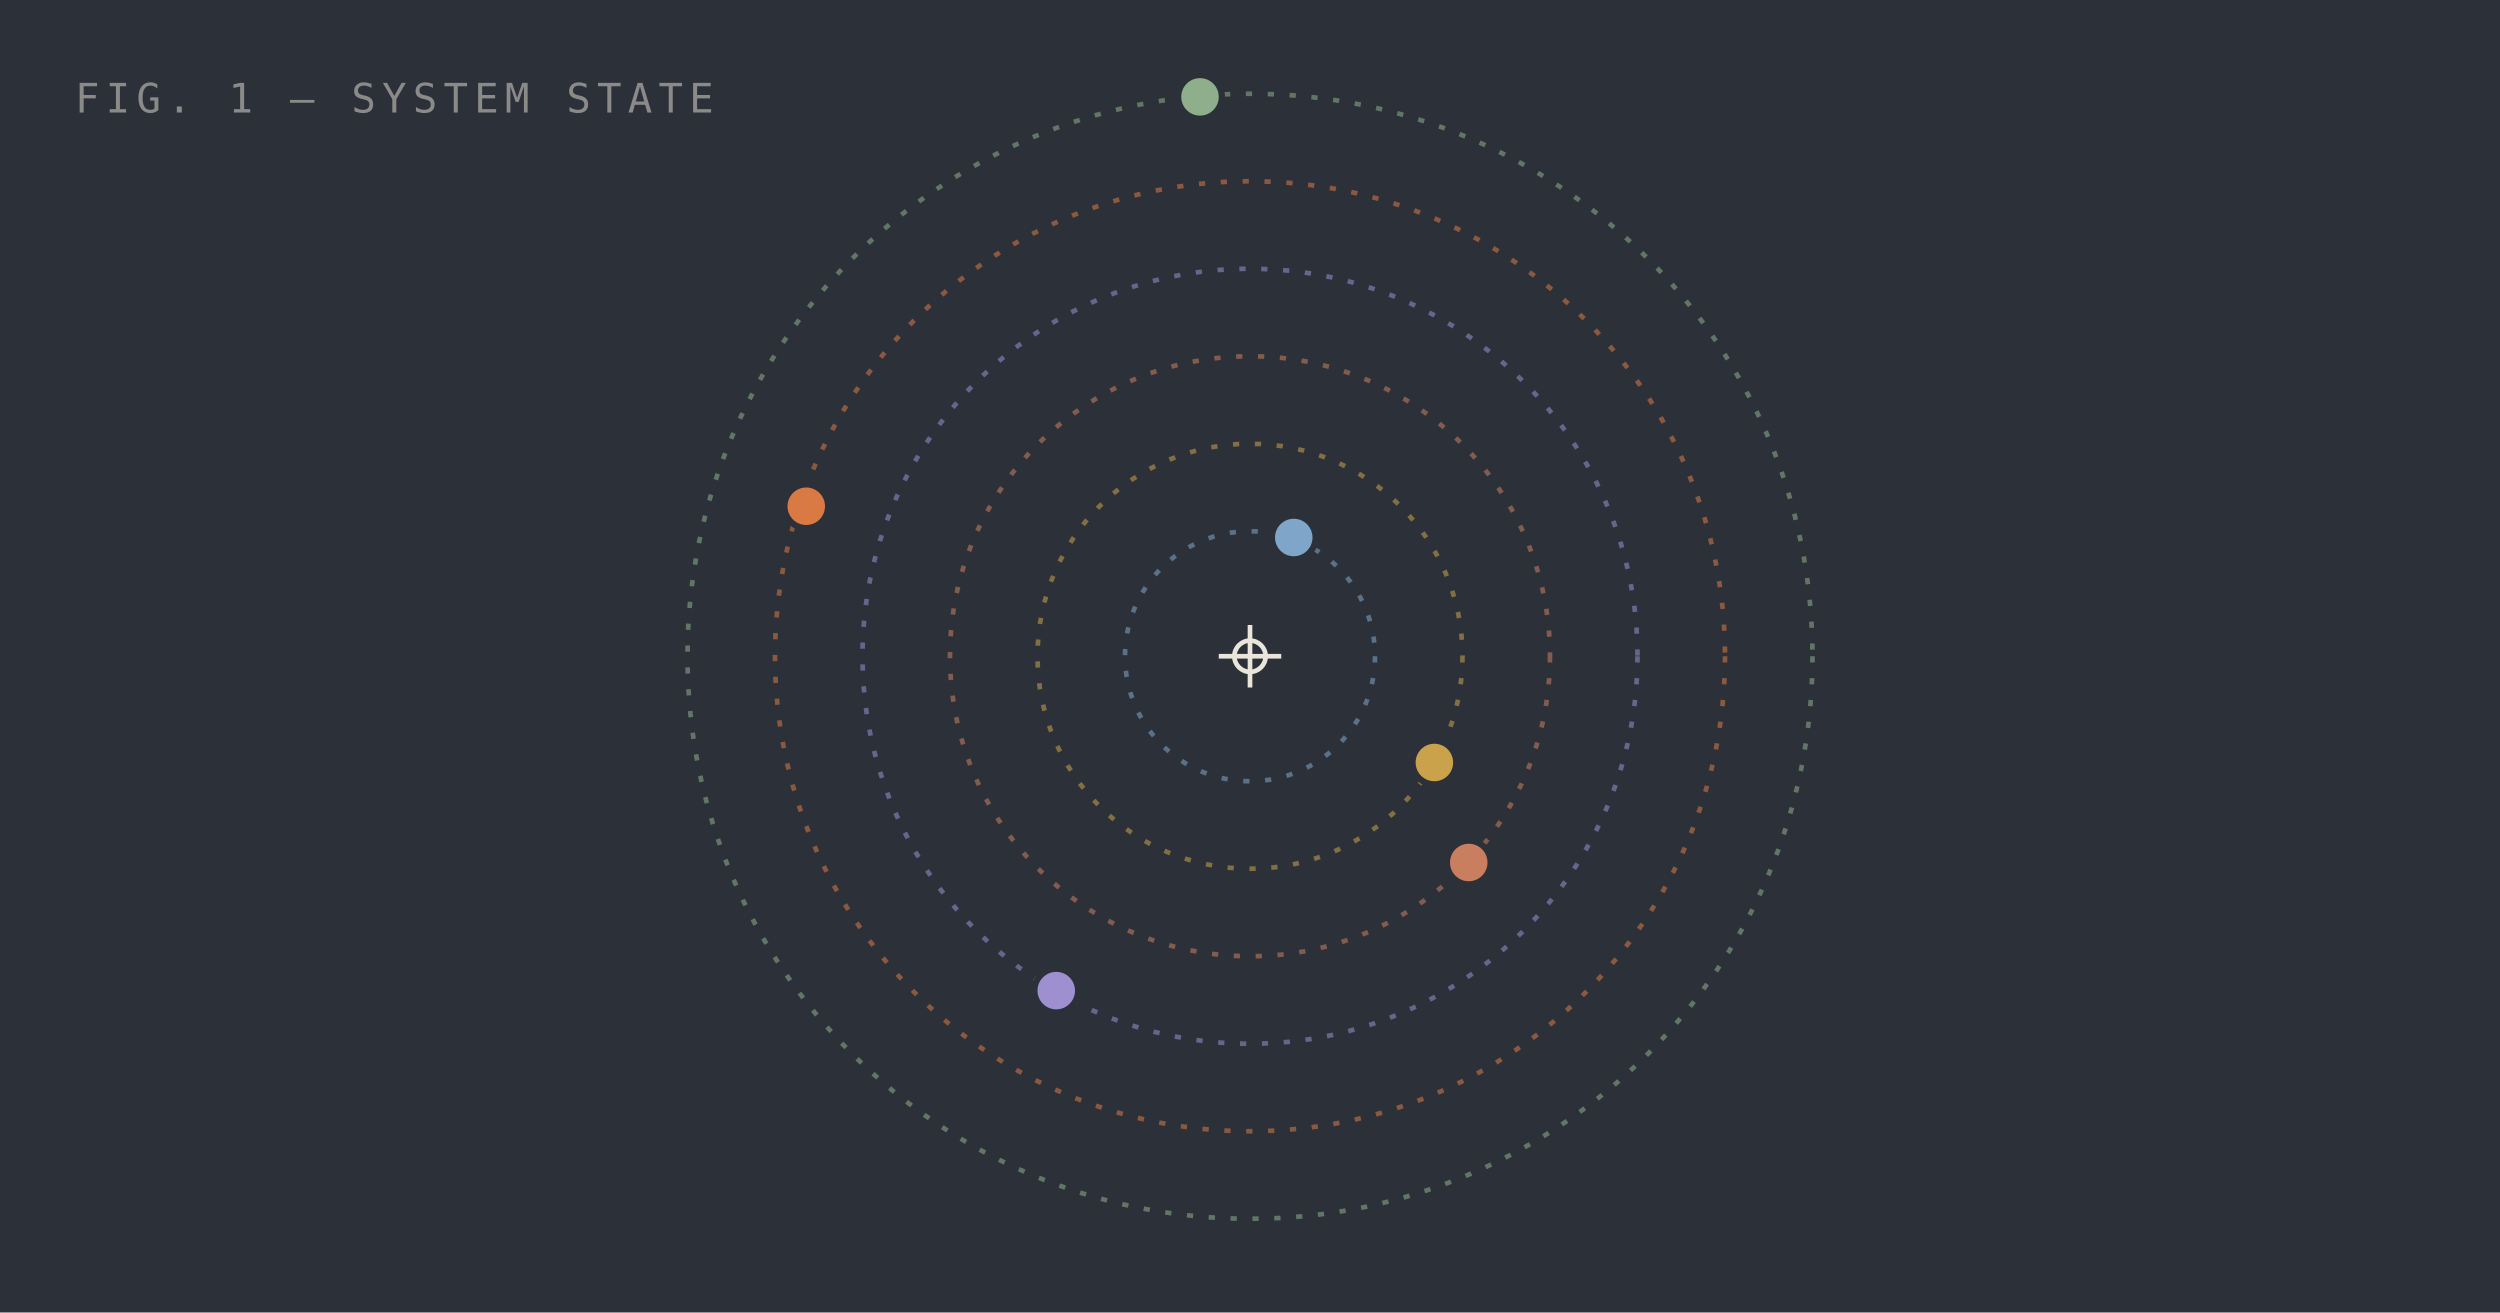
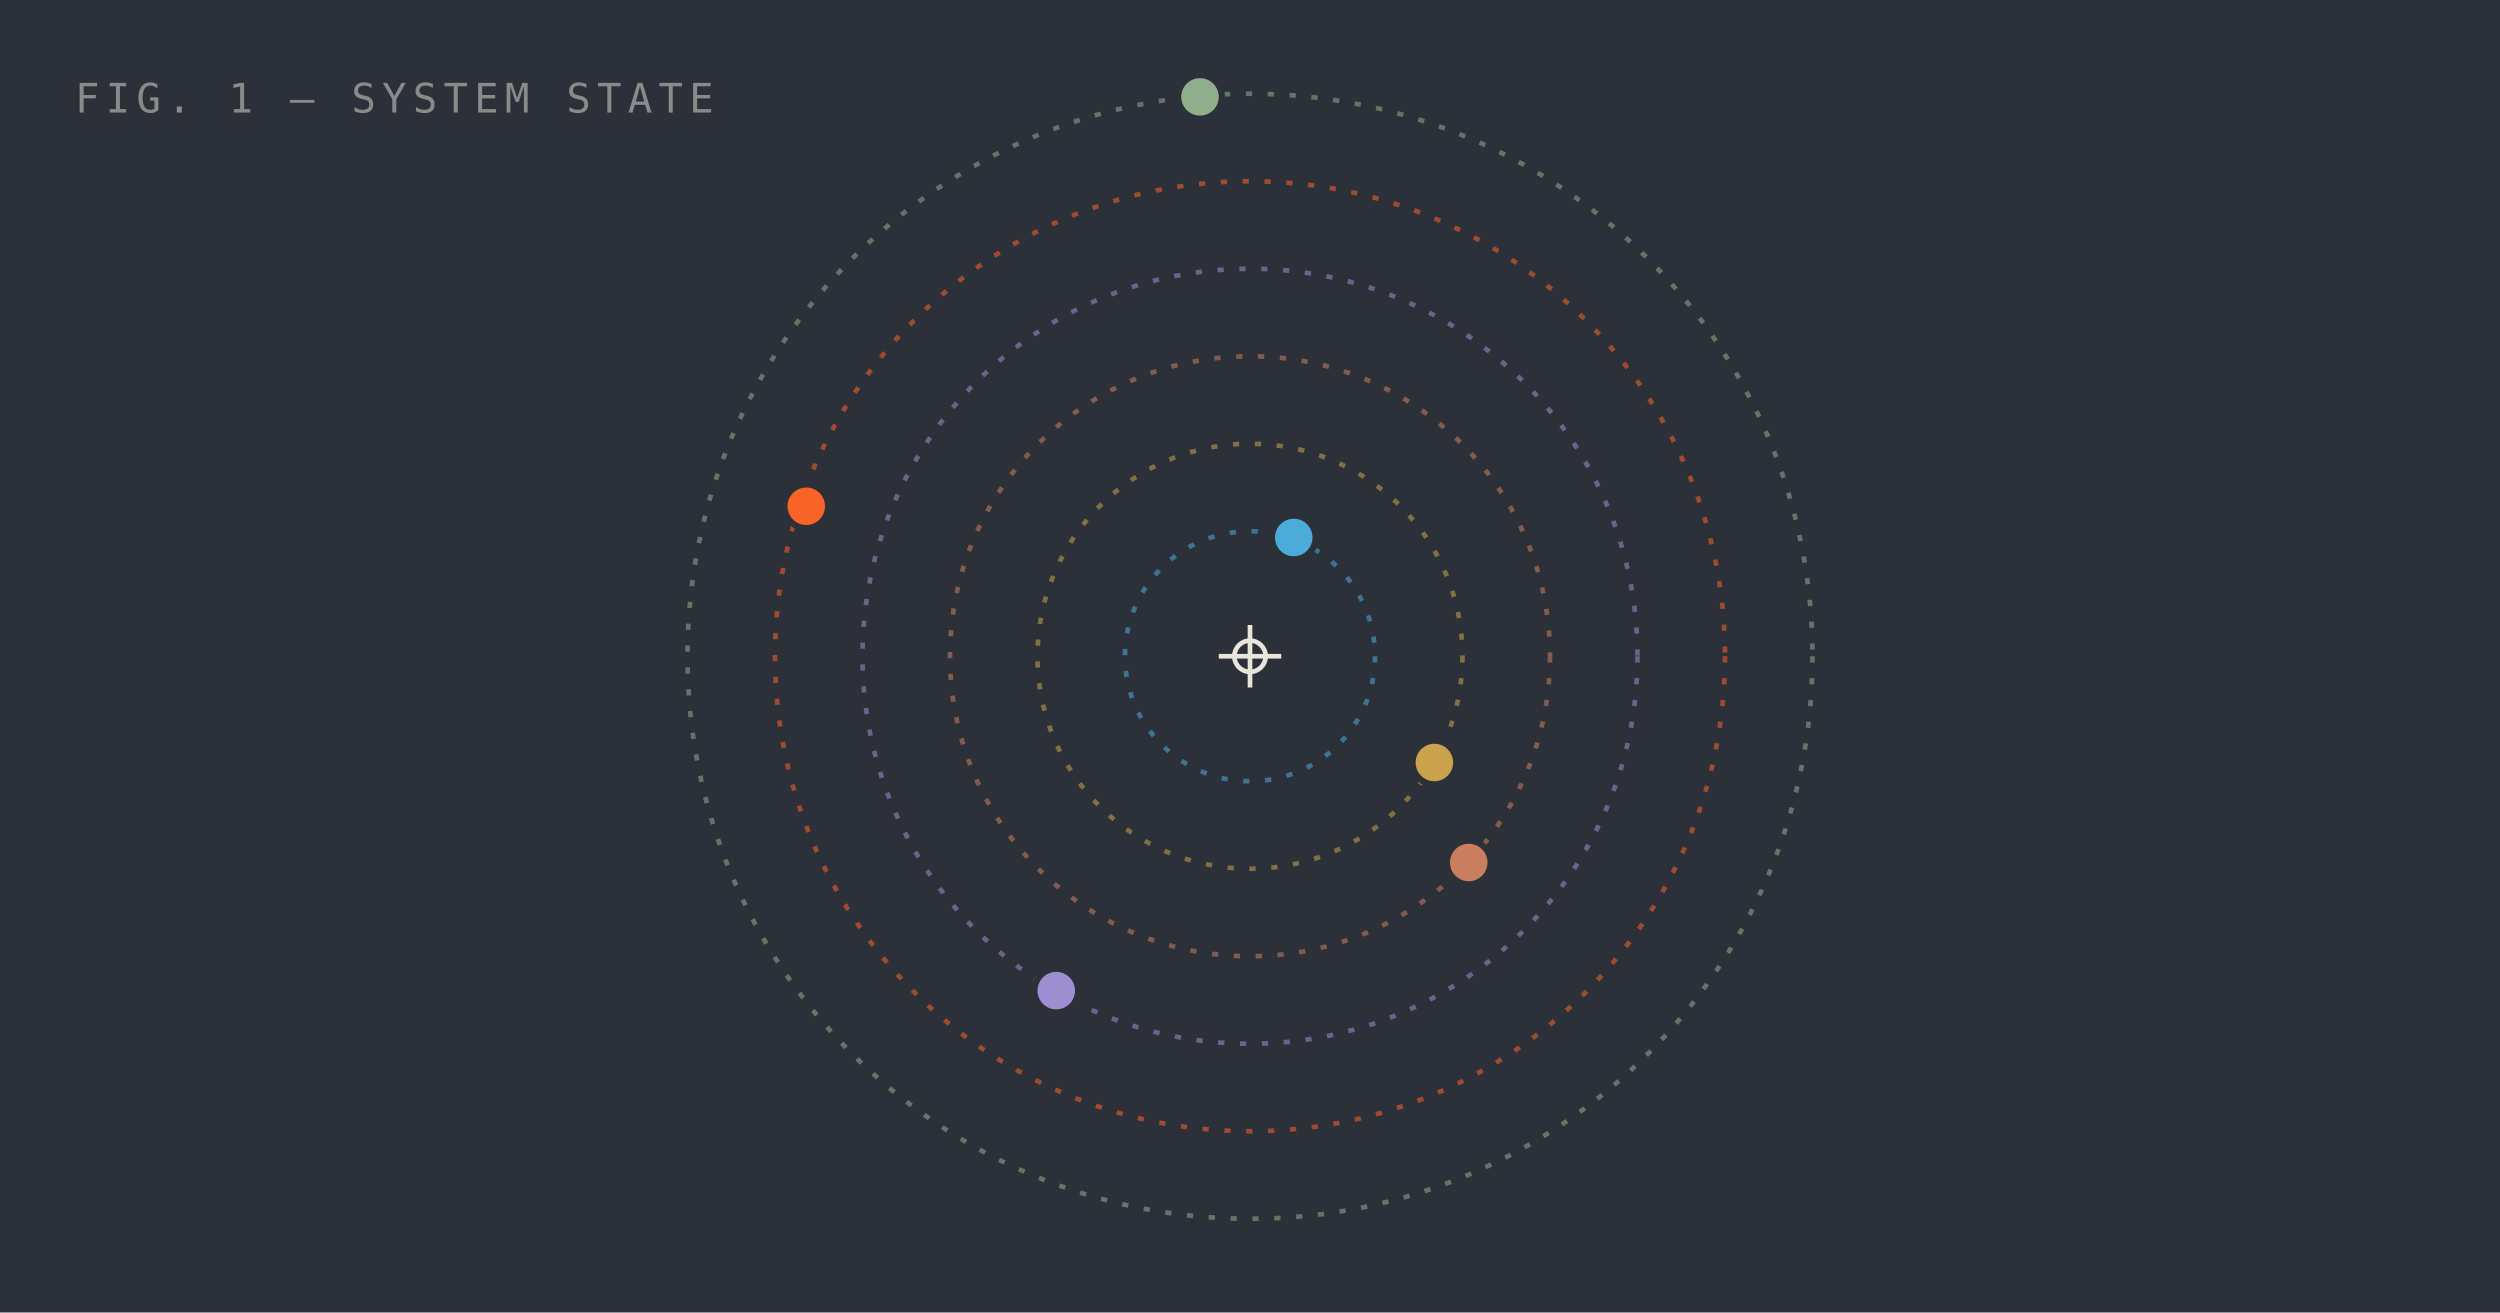
<svg xmlns="http://www.w3.org/2000/svg" viewBox="0 0 800 420" width="800" height="420">
  <rect width="800" height="420" fill="#2C3039" />
  <g fill="none" stroke-dasharray="2 5" stroke-opacity=".55" stroke-width="1.5">
-     <circle cx="400" cy="210" r="40" stroke="#7FA6C9" />
+     <circle cx="400" cy="210" r="40" stroke="#4BACD9" />
    <circle cx="400" cy="210" r="68" stroke="#C9A24B" />
    <circle cx="400" cy="210" r="96" stroke="#C97F5F" />
    <circle cx="400" cy="210" r="124" stroke="#9D8FD0" />
-     <circle cx="400" cy="210" r="152" stroke="#D97A45" />
+     <circle cx="400" cy="210" r="152" stroke="#F96328" />
    <circle cx="400" cy="210" r="180" stroke="#8FAE8B" />
  </g>
  <g stroke="#E9E5DA" stroke-width="1.5" fill="none">
    <line x1="390" y1="210" x2="410" y2="210" />
    <line x1="400" y1="200" x2="400" y2="220" />
    <circle cx="400" cy="210" r="5" />
  </g>
  <g stroke="#2C3039" stroke-width="2">
-     <circle cx="414" cy="172" r="7" fill="#7FA6C9" />
+     <circle cx="414" cy="172" r="7" fill="#4BACD9" />
    <circle cx="459" cy="244" r="7" fill="#C9A24B" />
    <circle cx="470" cy="276" r="7" fill="#C97F5F" />
    <circle cx="338" cy="317" r="7" fill="#9D8FD0" />
-     <circle cx="258" cy="162" r="7" fill="#D97A45" />
+     <circle cx="258" cy="162" r="7" fill="#F96328" />
    <circle cx="384" cy="31" r="7" fill="#8FAE8B" />
  </g>
  <text x="24" y="36" fill="#E9E5DA" fill-opacity=".5" font-family="monospace" font-size="13" letter-spacing="2">FIG. 1 — SYSTEM STATE</text>
</svg>
